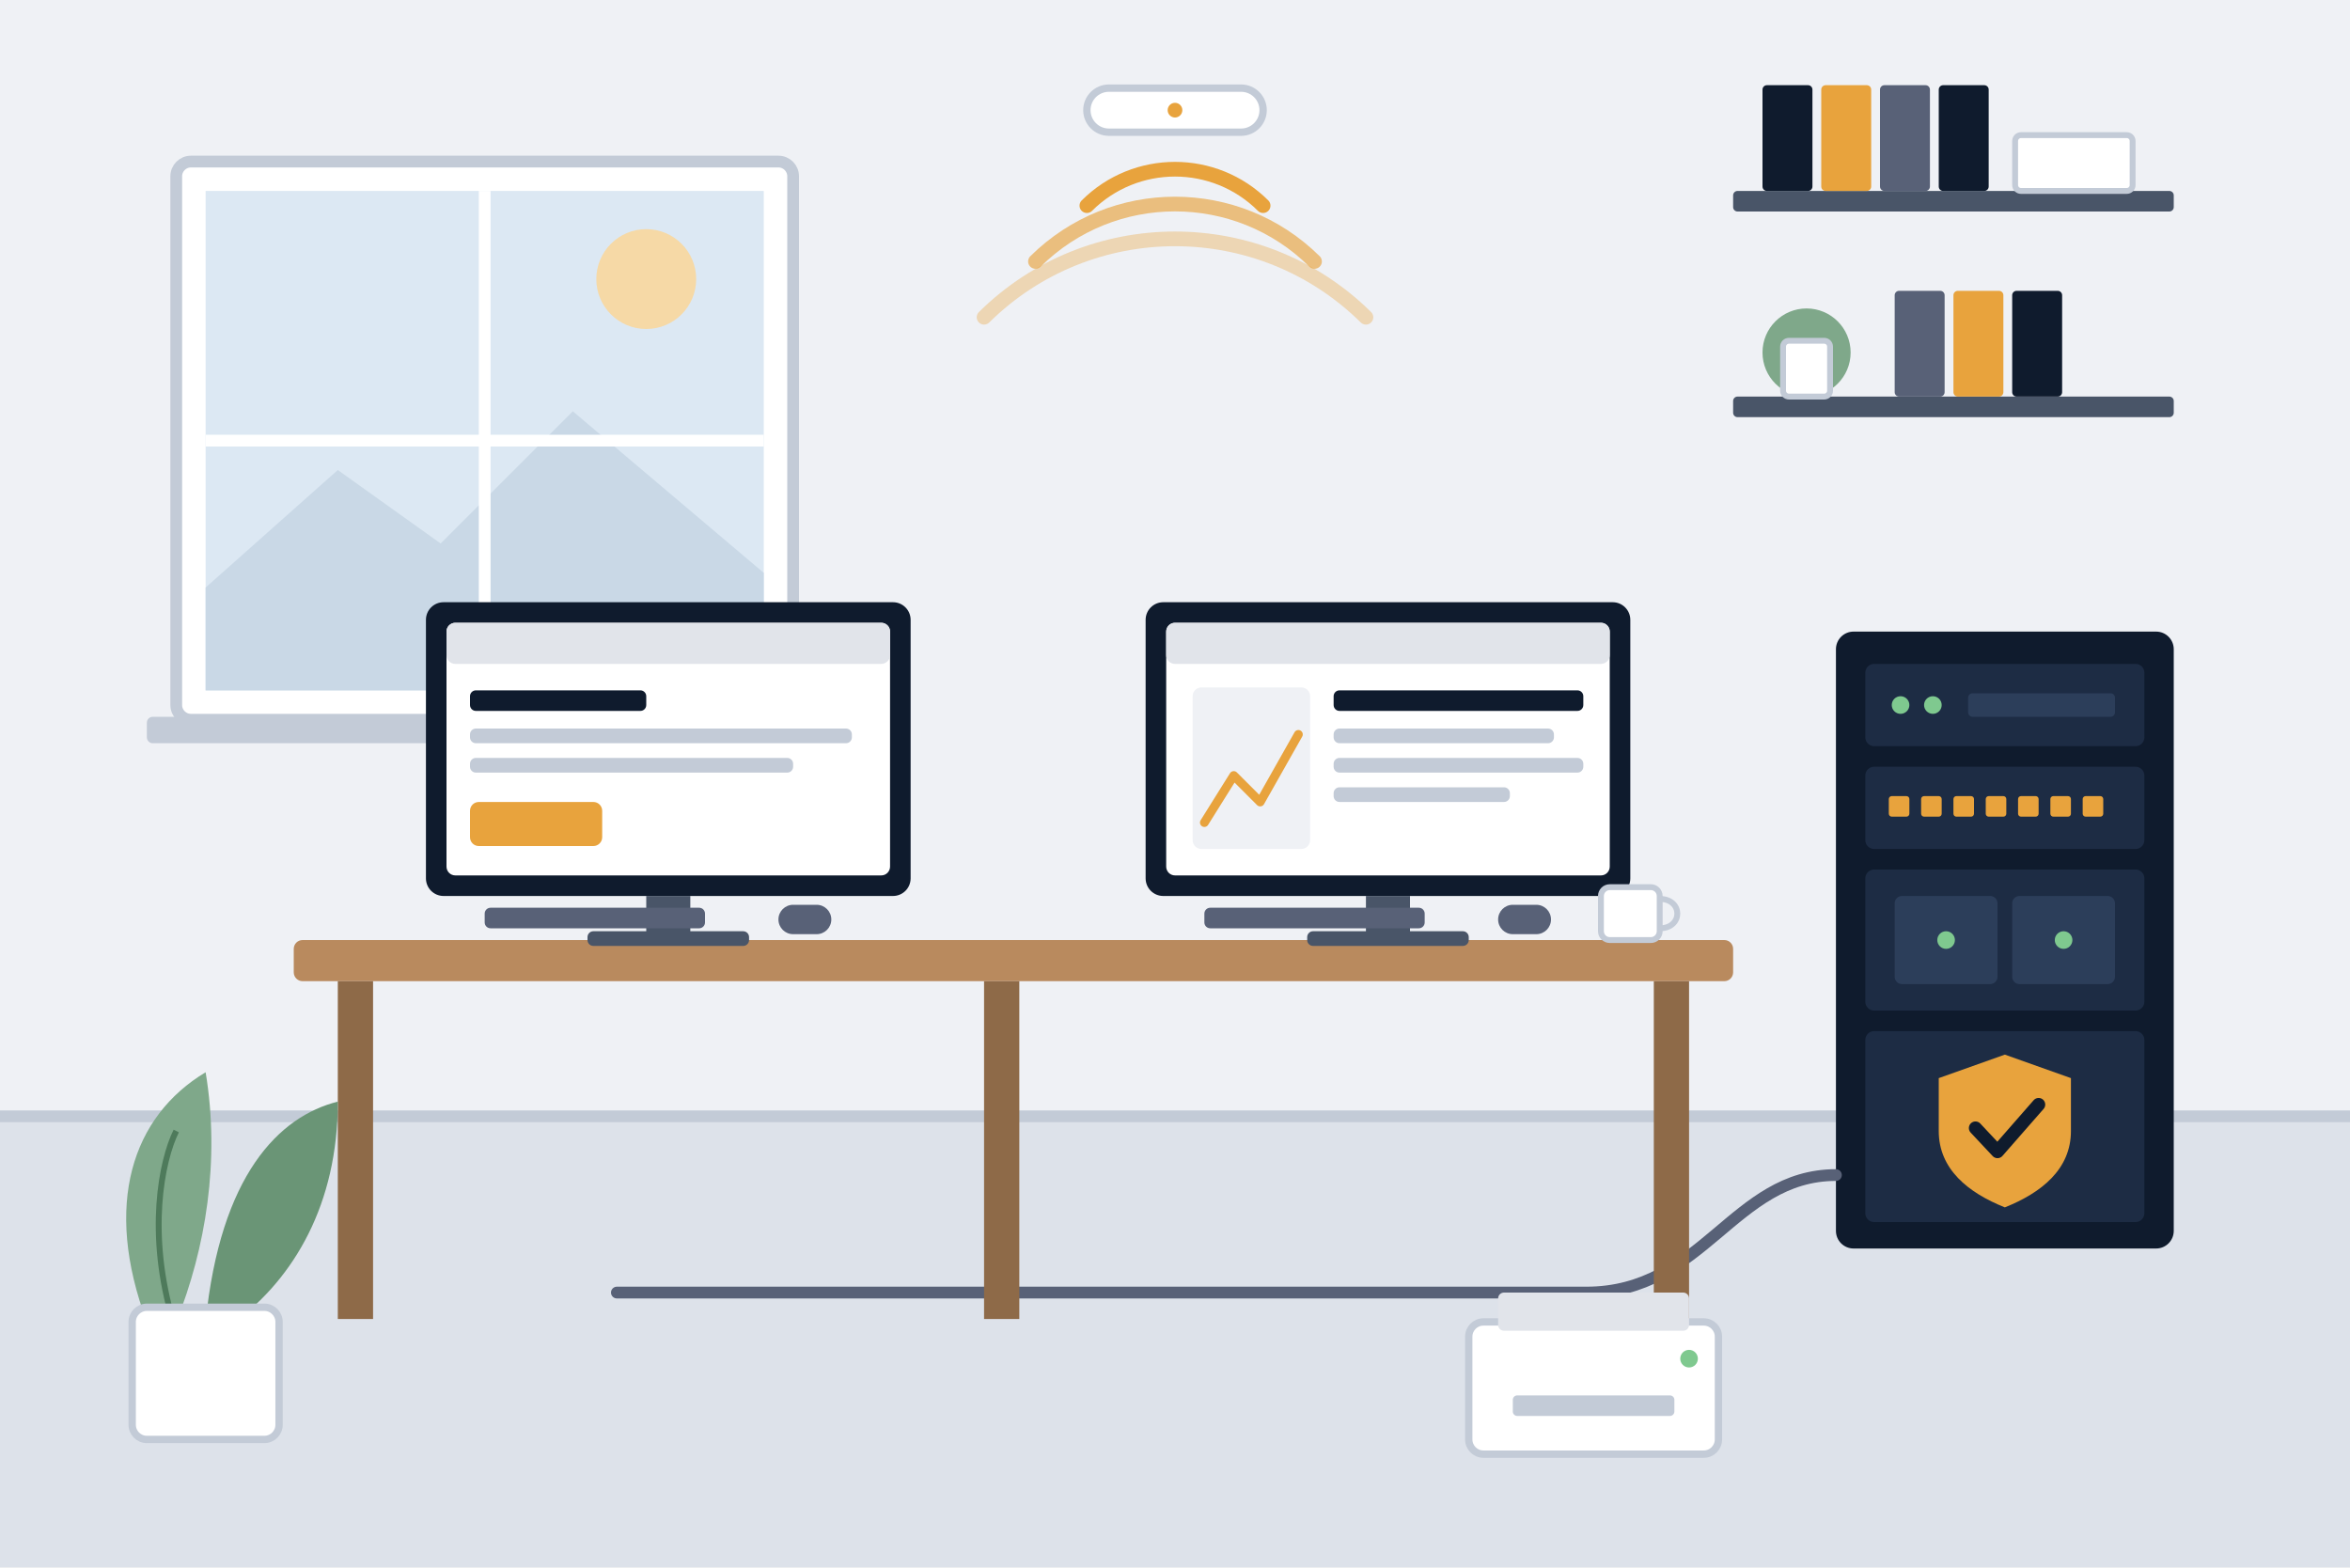
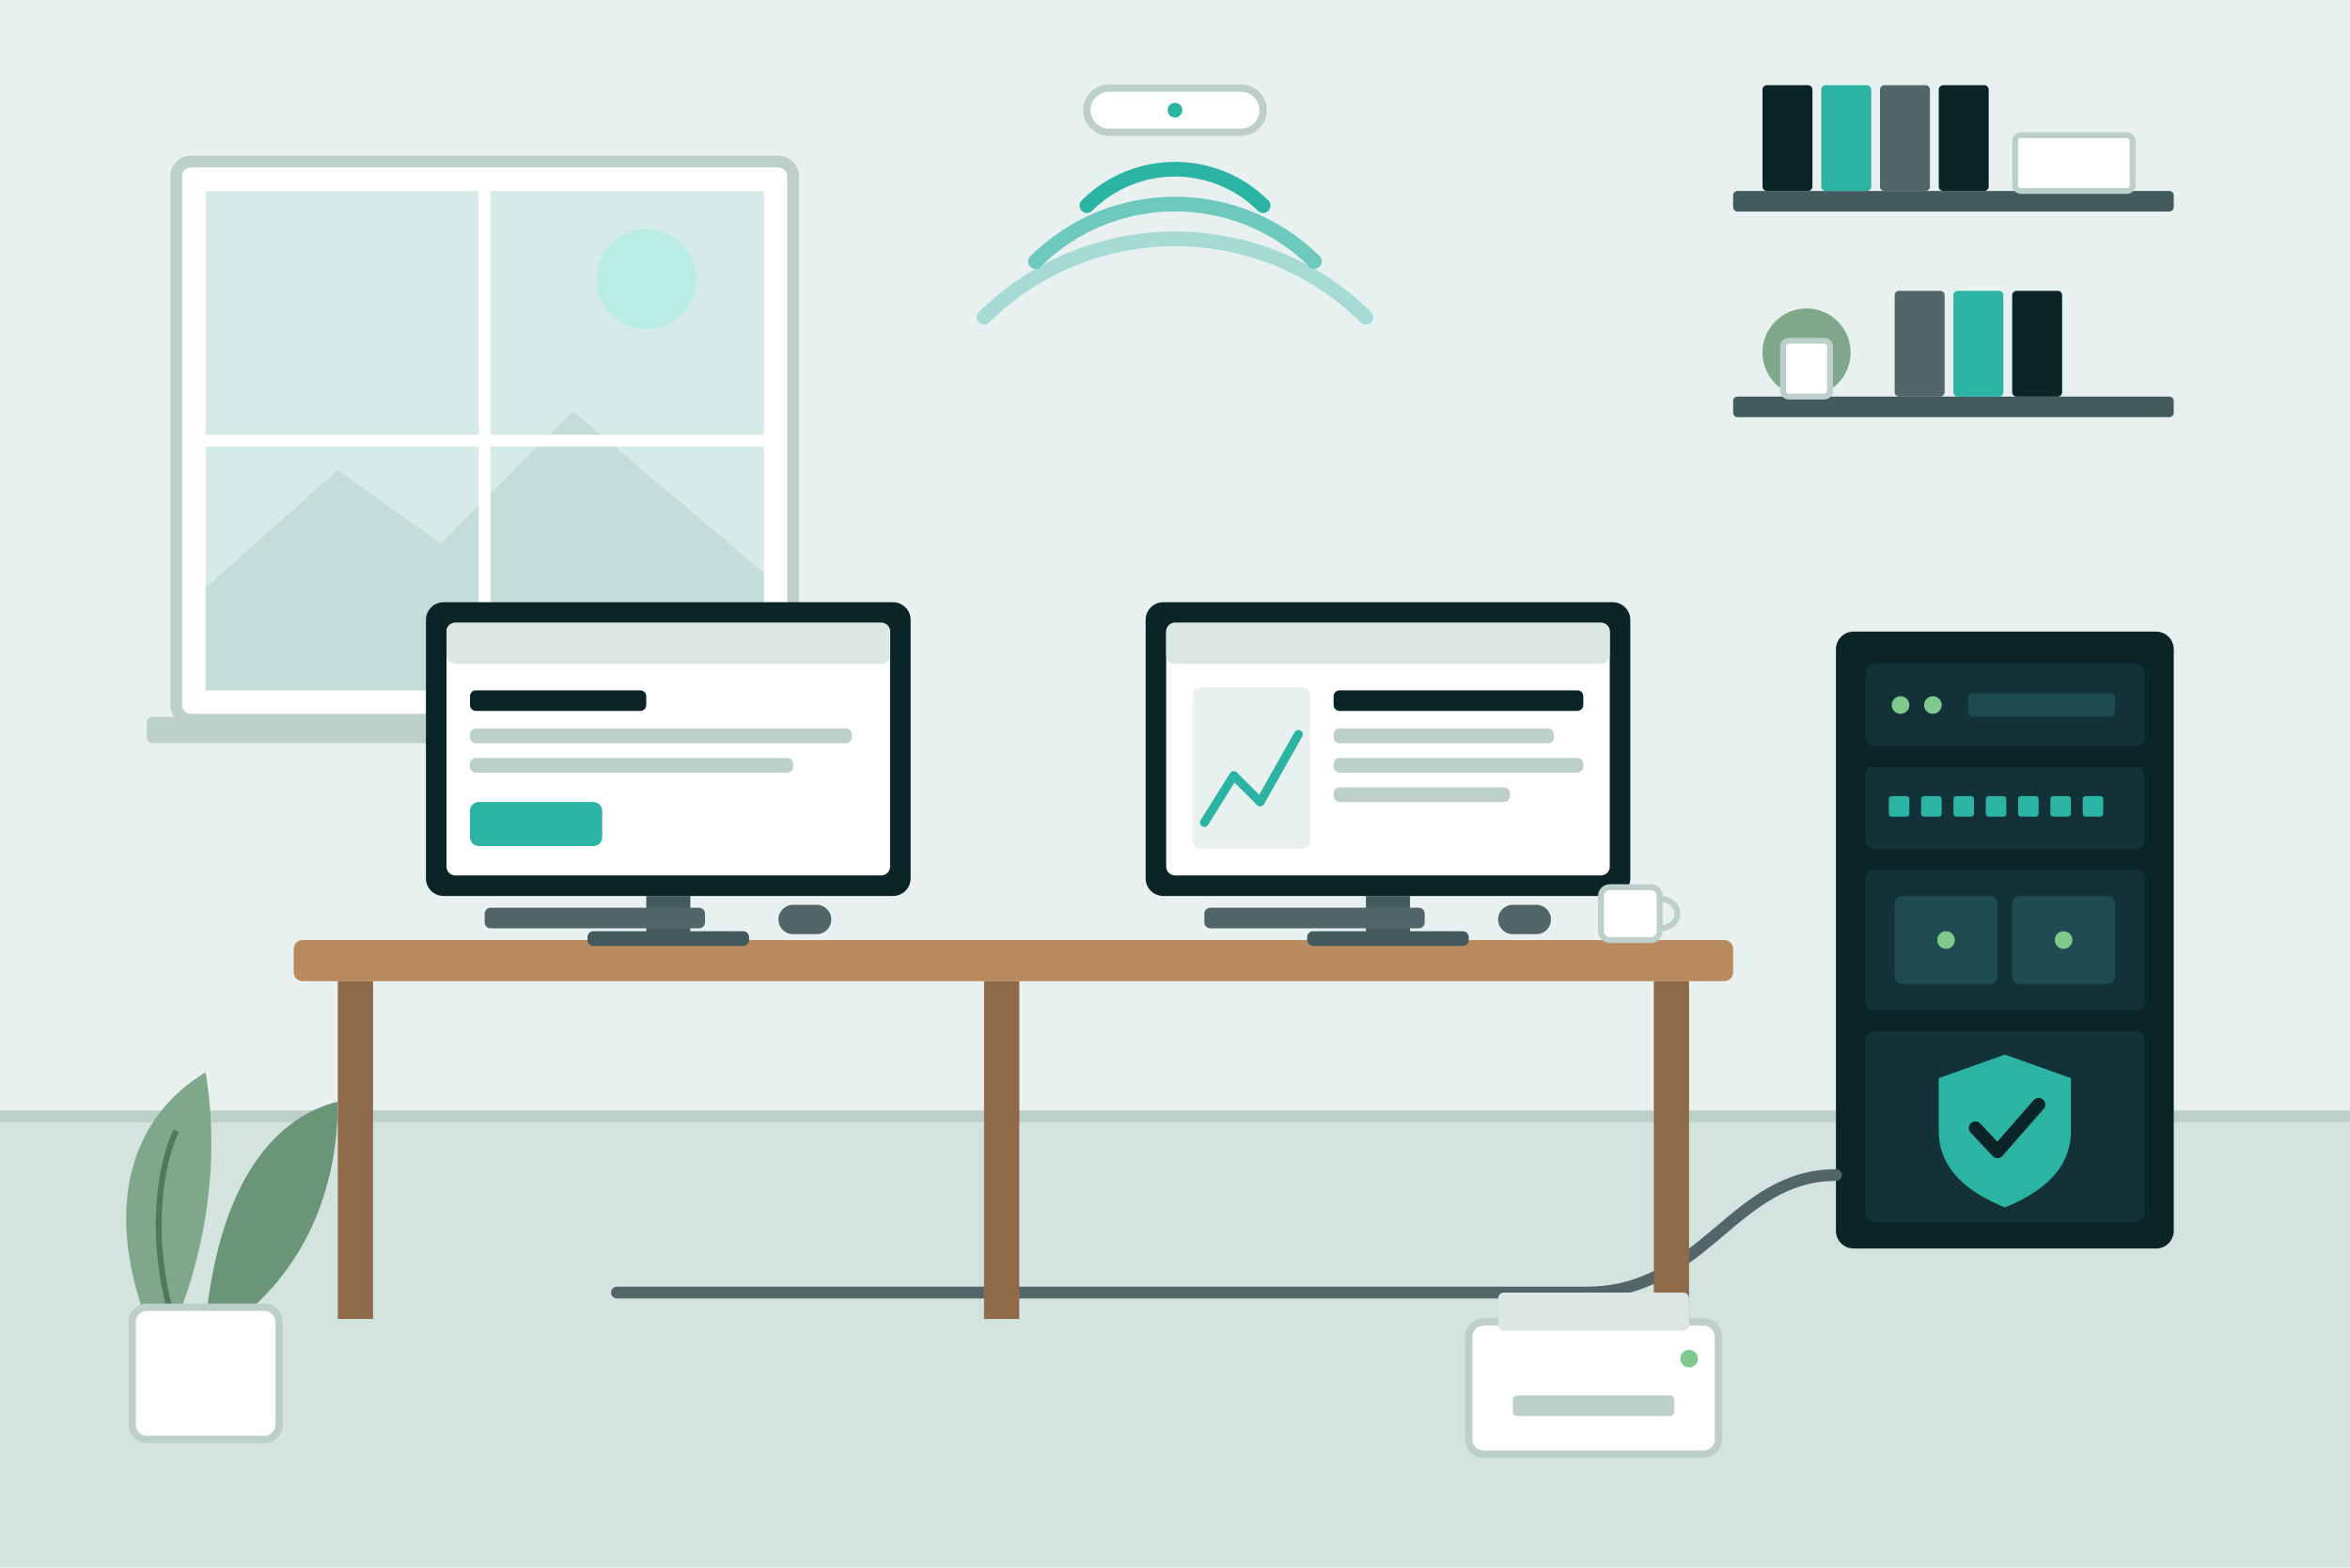
<svg xmlns="http://www.w3.org/2000/svg" viewBox="0 0 1600 1067" width="1600" height="1067" role="img" aria-label="Illustration eines kleinen Büros mit zwei Arbeitsplätzen, Netzwerkschrank, WLAN und gesicherten Daten">
-   <rect width="1600" height="1067" fill="#EFF1F5" />
-   <rect y="760" width="1600" height="307" fill="#DDE2EA" />
-   <rect y="756" width="1600" height="8" fill="#C3CBD7" />
+   <rect width="1600" height="1067" fill="#e8f1ef" />
+   <rect y="760" width="1600" height="307" fill="#d3e3e0" />
+   <rect y="756" width="1600" height="8" fill="#bccfcb" />
  <g>
-     <rect x="120" y="110" width="420" height="380" rx="10" fill="#FFFFFF" stroke="#C3CBD7" stroke-width="8" />
-     <rect x="140" y="130" width="380" height="340" fill="#DCE8F3" />
-     <path d="M140 400 L230 320 L300 370 L390 280 L520 390 V470 H140 Z" fill="#C9D8E6" />
-     <circle cx="440" cy="190" r="34" fill="#F6D9A6" />
-     <rect x="326" y="130" width="8" height="340" fill="#FFFFFF" />
-     <rect x="140" y="296" width="380" height="8" fill="#FFFFFF" />
-     <rect x="100" y="488" width="460" height="18" rx="4" fill="#C3CBD7" />
+     <rect x="120" y="110" width="420" height="380" rx="10" fill="#ffffff" stroke="#bccfcb" stroke-width="8" />
+     <rect x="140" y="130" width="380" height="340" fill="#d6ebe7" />
+     <path d="M140 400 L230 320 L300 370 L390 280 L520 390 V470 H140 Z" fill="#c4ddd9" />
+     <circle cx="440" cy="190" r="34" fill="#b8ece4" />
+     <rect x="326" y="130" width="8" height="340" fill="#ffffff" />
+     <rect x="140" y="296" width="380" height="8" fill="#ffffff" />
+     <rect x="100" y="488" width="460" height="18" rx="4" fill="#bccfcb" />
  </g>
  <g>
-     <rect x="1180" y="130" width="300" height="14" rx="3" fill="#495568" />
-     <rect x="1200" y="58" width="34" height="72" rx="3" fill="#0F1B2D" />
-     <rect x="1240" y="58" width="34" height="72" rx="3" fill="#E8A33D" />
-     <rect x="1280" y="58" width="34" height="72" rx="3" fill="#586177" />
-     <rect x="1320" y="58" width="34" height="72" rx="3" fill="#0F1B2D" />
-     <rect x="1372" y="92" width="80" height="38" rx="4" fill="#FFFFFF" stroke="#C3CBD7" stroke-width="4" />
-     <rect x="1180" y="270" width="300" height="14" rx="3" fill="#495568" />
-     <rect x="1200" y="210" width="60" height="60" rx="30" fill="#7FA88A" />
-     <rect x="1214" y="232" width="32" height="38" rx="4" fill="#FFFFFF" stroke="#C3CBD7" stroke-width="4" />
-     <rect x="1290" y="198" width="34" height="72" rx="3" fill="#586177" />
-     <rect x="1330" y="198" width="34" height="72" rx="3" fill="#E8A33D" />
-     <rect x="1370" y="198" width="34" height="72" rx="3" fill="#0F1B2D" />
+     <rect x="1180" y="130" width="300" height="14" rx="3" fill="#435a5e" />
+     <rect x="1200" y="58" width="34" height="72" rx="3" fill="#0b2428" />
+     <rect x="1240" y="58" width="34" height="72" rx="3" fill="#2bb3a3" />
+     <rect x="1280" y="58" width="34" height="72" rx="3" fill="#52666a" />
+     <rect x="1320" y="58" width="34" height="72" rx="3" fill="#0b2428" />
+     <rect x="1372" y="92" width="80" height="38" rx="4" fill="#ffffff" stroke="#bccfcb" stroke-width="4" />
+     <rect x="1180" y="270" width="300" height="14" rx="3" fill="#435a5e" />
+     <rect x="1200" y="210" width="60" height="60" rx="30" fill="#7fa88a" />
+     <rect x="1214" y="232" width="32" height="38" rx="4" fill="#ffffff" stroke="#bccfcb" stroke-width="4" />
+     <rect x="1290" y="198" width="34" height="72" rx="3" fill="#52666a" />
+     <rect x="1330" y="198" width="34" height="72" rx="3" fill="#2bb3a3" />
+     <rect x="1370" y="198" width="34" height="72" rx="3" fill="#0b2428" />
  </g>
  <g>
-     <rect x="740" y="60" width="120" height="30" rx="15" fill="#FFFFFF" stroke="#C3CBD7" stroke-width="5" />
-     <circle cx="800" cy="75" r="5" fill="#E8A33D" />
-     <path d="M740 140 A85 85 0 0 1 860 140" fill="none" stroke="#E8A33D" stroke-width="10" stroke-linecap="round" />
-     <path d="M705 178 A135 135 0 0 1 895 178" fill="none" stroke="#E8A33D" stroke-width="10" stroke-linecap="round" opacity="0.65" />
-     <path d="M670 216 A185 185 0 0 1 930 216" fill="none" stroke="#E8A33D" stroke-width="10" stroke-linecap="round" opacity="0.35" />
+     <rect x="740" y="60" width="120" height="30" rx="15" fill="#ffffff" stroke="#bccfcb" stroke-width="5" />
+     <circle cx="800" cy="75" r="5" fill="#2bb3a3" />
+     <path d="M740 140 A85 85 0 0 1 860 140" fill="none" stroke="#2bb3a3" stroke-width="10" stroke-linecap="round" />
+     <path d="M705 178 A135 135 0 0 1 895 178" fill="none" stroke="#2bb3a3" stroke-width="10" stroke-linecap="round" opacity="0.65" />
+     <path d="M670 216 A185 185 0 0 1 930 216" fill="none" stroke="#2bb3a3" stroke-width="10" stroke-linecap="round" opacity="0.35" />
  </g>
  <g>
-     <rect x="1250" y="430" width="230" height="420" rx="12" fill="#0F1B2D" />
-     <rect x="1270" y="452" width="190" height="56" rx="6" fill="#1D2C44" />
-     <circle cx="1294" cy="480" r="6" fill="#7FC98F" />
-     <circle cx="1316" cy="480" r="6" fill="#7FC98F" />
-     <rect x="1340" y="472" width="100" height="16" rx="3" fill="#2C3E5A" />
-     <rect x="1270" y="522" width="190" height="56" rx="6" fill="#1D2C44" />
-     <g fill="#E8A33D">
+     <rect x="1250" y="430" width="230" height="420" rx="12" fill="#0b2428" />
+     <rect x="1270" y="452" width="190" height="56" rx="6" fill="#133238" />
+     <circle cx="1294" cy="480" r="6" fill="#7fc98f" />
+     <circle cx="1316" cy="480" r="6" fill="#7fc98f" />
+     <rect x="1340" y="472" width="100" height="16" rx="3" fill="#1e4a52" />
+     <rect x="1270" y="522" width="190" height="56" rx="6" fill="#133238" />
+     <g fill="#2bb3a3">
      <rect x="1286" y="542" width="14" height="14" rx="2" />
      <rect x="1308" y="542" width="14" height="14" rx="2" />
      <rect x="1330" y="542" width="14" height="14" rx="2" />
      <rect x="1352" y="542" width="14" height="14" rx="2" />
      <rect x="1374" y="542" width="14" height="14" rx="2" />
      <rect x="1396" y="542" width="14" height="14" rx="2" />
      <rect x="1418" y="542" width="14" height="14" rx="2" />
    </g>
-     <rect x="1270" y="592" width="190" height="96" rx="6" fill="#1D2C44" />
-     <rect x="1290" y="610" width="70" height="60" rx="5" fill="#2C3E5A" />
-     <rect x="1370" y="610" width="70" height="60" rx="5" fill="#2C3E5A" />
-     <circle cx="1325" cy="640" r="6" fill="#7FC98F" />
-     <circle cx="1405" cy="640" r="6" fill="#7FC98F" />
-     <rect x="1270" y="702" width="190" height="130" rx="6" fill="#1D2C44" />
-     <path d="M1365 718 L1410 734 V770 C1410 796 1390 812 1365 822 C1340 812 1320 796 1320 770 V734 Z" fill="#E8A33D" />
-     <path d="M1345 768 L1360 784 L1388 752" fill="none" stroke="#0F1B2D" stroke-width="9" stroke-linecap="round" stroke-linejoin="round" />
+     <rect x="1270" y="592" width="190" height="96" rx="6" fill="#133238" />
+     <rect x="1290" y="610" width="70" height="60" rx="5" fill="#1e4a52" />
+     <rect x="1370" y="610" width="70" height="60" rx="5" fill="#1e4a52" />
+     <circle cx="1325" cy="640" r="6" fill="#7fc98f" />
+     <circle cx="1405" cy="640" r="6" fill="#7fc98f" />
+     <rect x="1270" y="702" width="190" height="130" rx="6" fill="#133238" />
+     <path d="M1365 718 L1410 734 V770 C1410 796 1390 812 1365 822 C1340 812 1320 796 1320 770 V734 Z" fill="#2bb3a3" />
+     <path d="M1345 768 L1360 784 L1388 752" fill="none" stroke="#0b2428" stroke-width="9" stroke-linecap="round" stroke-linejoin="round" />
  </g>
-   <path d="M1250 800 C1180 800 1160 880 1080 880 H420" fill="none" stroke="#586177" stroke-width="8" stroke-linecap="round" />
-   <rect x="200" y="640" width="980" height="28" rx="6" fill="#B98A5E" />
-   <rect x="230" y="668" width="24" height="230" fill="#8E6A48" />
-   <rect x="1126" y="668" width="24" height="230" fill="#8E6A48" />
-   <rect x="670" y="668" width="24" height="230" fill="#8E6A48" />
+   <path d="M1250 800 C1180 800 1160 880 1080 880 H420" fill="none" stroke="#52666a" stroke-width="8" stroke-linecap="round" />
+   <rect x="200" y="640" width="980" height="28" rx="6" fill="#b98a5e" />
+   <rect x="230" y="668" width="24" height="230" fill="#8e6a48" />
+   <rect x="1126" y="668" width="24" height="230" fill="#8e6a48" />
+   <rect x="670" y="668" width="24" height="230" fill="#8e6a48" />
  <g>
-     <rect x="290" y="410" width="330" height="200" rx="12" fill="#0F1B2D" />
-     <rect x="304" y="424" width="302" height="172" rx="6" fill="#FFFFFF" />
-     <rect x="304" y="424" width="302" height="28" rx="6" fill="#E1E4EA" />
-     <rect x="320" y="470" width="120" height="14" rx="4" fill="#0F1B2D" />
-     <rect x="320" y="496" width="260" height="10" rx="4" fill="#C3CBD7" />
-     <rect x="320" y="516" width="220" height="10" rx="4" fill="#C3CBD7" />
-     <rect x="320" y="546" width="90" height="30" rx="6" fill="#E8A33D" />
-     <rect x="440" y="610" width="30" height="30" fill="#495568" />
-     <rect x="400" y="634" width="110" height="10" rx="4" fill="#495568" />
-     <rect x="330" y="618" width="150" height="14" rx="4" fill="#586177" />
-     <rect x="530" y="616" width="36" height="20" rx="10" fill="#586177" />
+     <rect x="290" y="410" width="330" height="200" rx="12" fill="#0b2428" />
+     <rect x="304" y="424" width="302" height="172" rx="6" fill="#ffffff" />
+     <rect x="304" y="424" width="302" height="28" rx="6" fill="#dbe7e4" />
+     <rect x="320" y="470" width="120" height="14" rx="4" fill="#0b2428" />
+     <rect x="320" y="496" width="260" height="10" rx="4" fill="#bccfcb" />
+     <rect x="320" y="516" width="220" height="10" rx="4" fill="#bccfcb" />
+     <rect x="320" y="546" width="90" height="30" rx="6" fill="#2bb3a3" />
+     <rect x="440" y="610" width="30" height="30" fill="#435a5e" />
+     <rect x="400" y="634" width="110" height="10" rx="4" fill="#435a5e" />
+     <rect x="330" y="618" width="150" height="14" rx="4" fill="#52666a" />
+     <rect x="530" y="616" width="36" height="20" rx="10" fill="#52666a" />
  </g>
  <g>
-     <rect x="780" y="410" width="330" height="200" rx="12" fill="#0F1B2D" />
-     <rect x="794" y="424" width="302" height="172" rx="6" fill="#FFFFFF" />
-     <rect x="794" y="424" width="302" height="28" rx="6" fill="#E1E4EA" />
-     <rect x="812" y="468" width="80" height="110" rx="6" fill="#EFF1F5" />
-     <path d="M820 560 L840 528 L858 546 L884 500" fill="none" stroke="#E8A33D" stroke-width="6" stroke-linecap="round" stroke-linejoin="round" />
-     <rect x="908" y="470" width="170" height="14" rx="4" fill="#0F1B2D" />
-     <rect x="908" y="496" width="150" height="10" rx="4" fill="#C3CBD7" />
-     <rect x="908" y="516" width="170" height="10" rx="4" fill="#C3CBD7" />
-     <rect x="908" y="536" width="120" height="10" rx="4" fill="#C3CBD7" />
-     <rect x="930" y="610" width="30" height="30" fill="#495568" />
-     <rect x="890" y="634" width="110" height="10" rx="4" fill="#495568" />
-     <rect x="820" y="618" width="150" height="14" rx="4" fill="#586177" />
-     <rect x="1020" y="616" width="36" height="20" rx="10" fill="#586177" />
+     <rect x="780" y="410" width="330" height="200" rx="12" fill="#0b2428" />
+     <rect x="794" y="424" width="302" height="172" rx="6" fill="#ffffff" />
+     <rect x="794" y="424" width="302" height="28" rx="6" fill="#dbe7e4" />
+     <rect x="812" y="468" width="80" height="110" rx="6" fill="#e8f1ef" />
+     <path d="M820 560 L840 528 L858 546 L884 500" fill="none" stroke="#2bb3a3" stroke-width="6" stroke-linecap="round" stroke-linejoin="round" />
+     <rect x="908" y="470" width="170" height="14" rx="4" fill="#0b2428" />
+     <rect x="908" y="496" width="150" height="10" rx="4" fill="#bccfcb" />
+     <rect x="908" y="516" width="170" height="10" rx="4" fill="#bccfcb" />
+     <rect x="908" y="536" width="120" height="10" rx="4" fill="#bccfcb" />
+     <rect x="930" y="610" width="30" height="30" fill="#435a5e" />
+     <rect x="890" y="634" width="110" height="10" rx="4" fill="#435a5e" />
+     <rect x="820" y="618" width="150" height="14" rx="4" fill="#52666a" />
+     <rect x="1020" y="616" width="36" height="20" rx="10" fill="#52666a" />
  </g>
  <g>
-     <rect x="1000" y="900" width="170" height="90" rx="10" fill="#FFFFFF" stroke="#C3CBD7" stroke-width="5" />
-     <rect x="1020" y="880" width="130" height="26" rx="4" fill="#E1E4EA" />
-     <rect x="1030" y="950" width="110" height="14" rx="3" fill="#C3CBD7" />
-     <circle cx="1150" cy="925" r="6" fill="#7FC98F" />
+     <rect x="1000" y="900" width="170" height="90" rx="10" fill="#ffffff" stroke="#bccfcb" stroke-width="5" />
+     <rect x="1020" y="880" width="130" height="26" rx="4" fill="#dbe7e4" />
+     <rect x="1030" y="950" width="110" height="14" rx="3" fill="#bccfcb" />
+     <circle cx="1150" cy="925" r="6" fill="#7fc98f" />
  </g>
-   <rect x="1090" y="604" width="40" height="36" rx="6" fill="#FFFFFF" stroke="#C3CBD7" stroke-width="4" />
-   <path d="M1130 612 C1146 612 1146 632 1130 632" fill="none" stroke="#C3CBD7" stroke-width="4" />
+   <rect x="1090" y="604" width="40" height="36" rx="6" fill="#ffffff" stroke="#bccfcb" stroke-width="4" />
+   <path d="M1130 612 C1146 612 1146 632 1130 632" fill="none" stroke="#bccfcb" stroke-width="4" />
  <g>
-     <path d="M100 900 C70 820 90 760 140 730 C150 790 140 850 120 900 Z" fill="#7FA88A" />
-     <path d="M140 900 C150 800 190 760 230 750 C230 820 200 870 160 900 Z" fill="#6A9576" />
-     <path d="M118 900 C100 840 110 790 120 770" fill="none" stroke="#4E7A5B" stroke-width="4" />
-     <rect x="90" y="890" width="100" height="90" rx="10" fill="#FFFFFF" stroke="#C3CBD7" stroke-width="5" />
+     <path d="M100 900 C70 820 90 760 140 730 C150 790 140 850 120 900 Z" fill="#7fa88a" />
+     <path d="M140 900 C150 800 190 760 230 750 C230 820 200 870 160 900 Z" fill="#6a9576" />
+     <path d="M118 900 C100 840 110 790 120 770" fill="none" stroke="#4e7a5b" stroke-width="4" />
+     <rect x="90" y="890" width="100" height="90" rx="10" fill="#ffffff" stroke="#bccfcb" stroke-width="5" />
  </g>
</svg>
